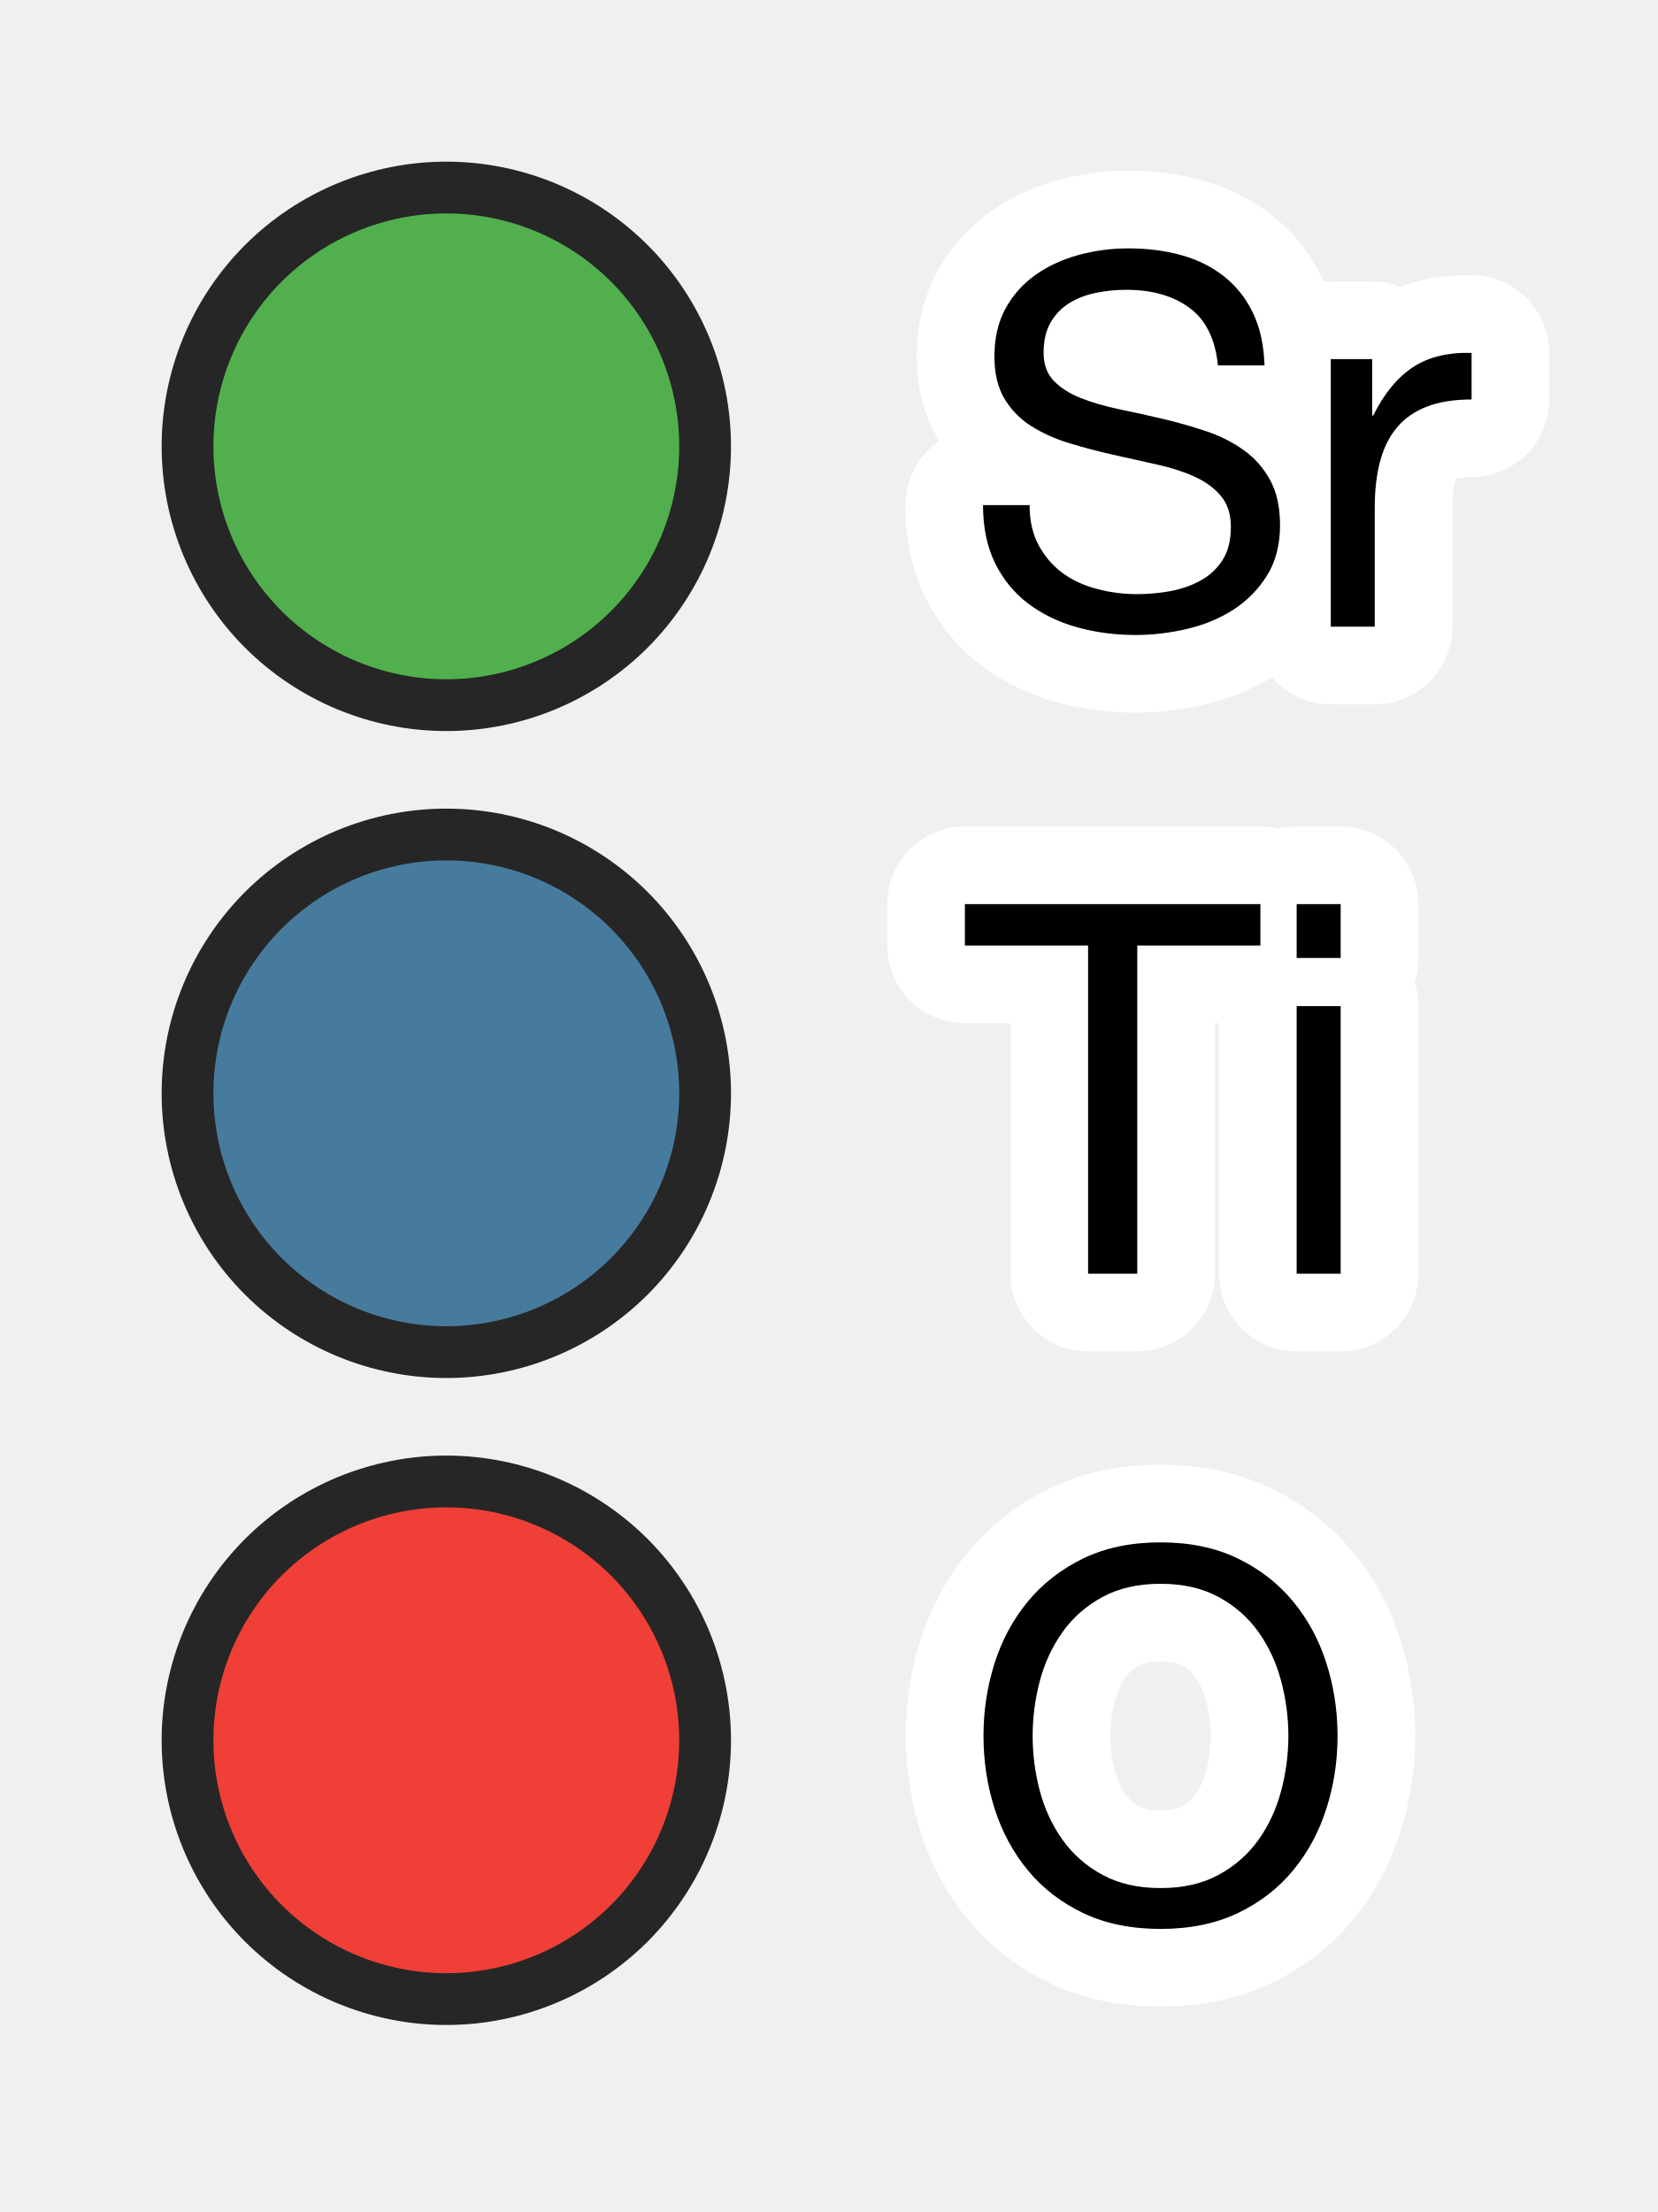
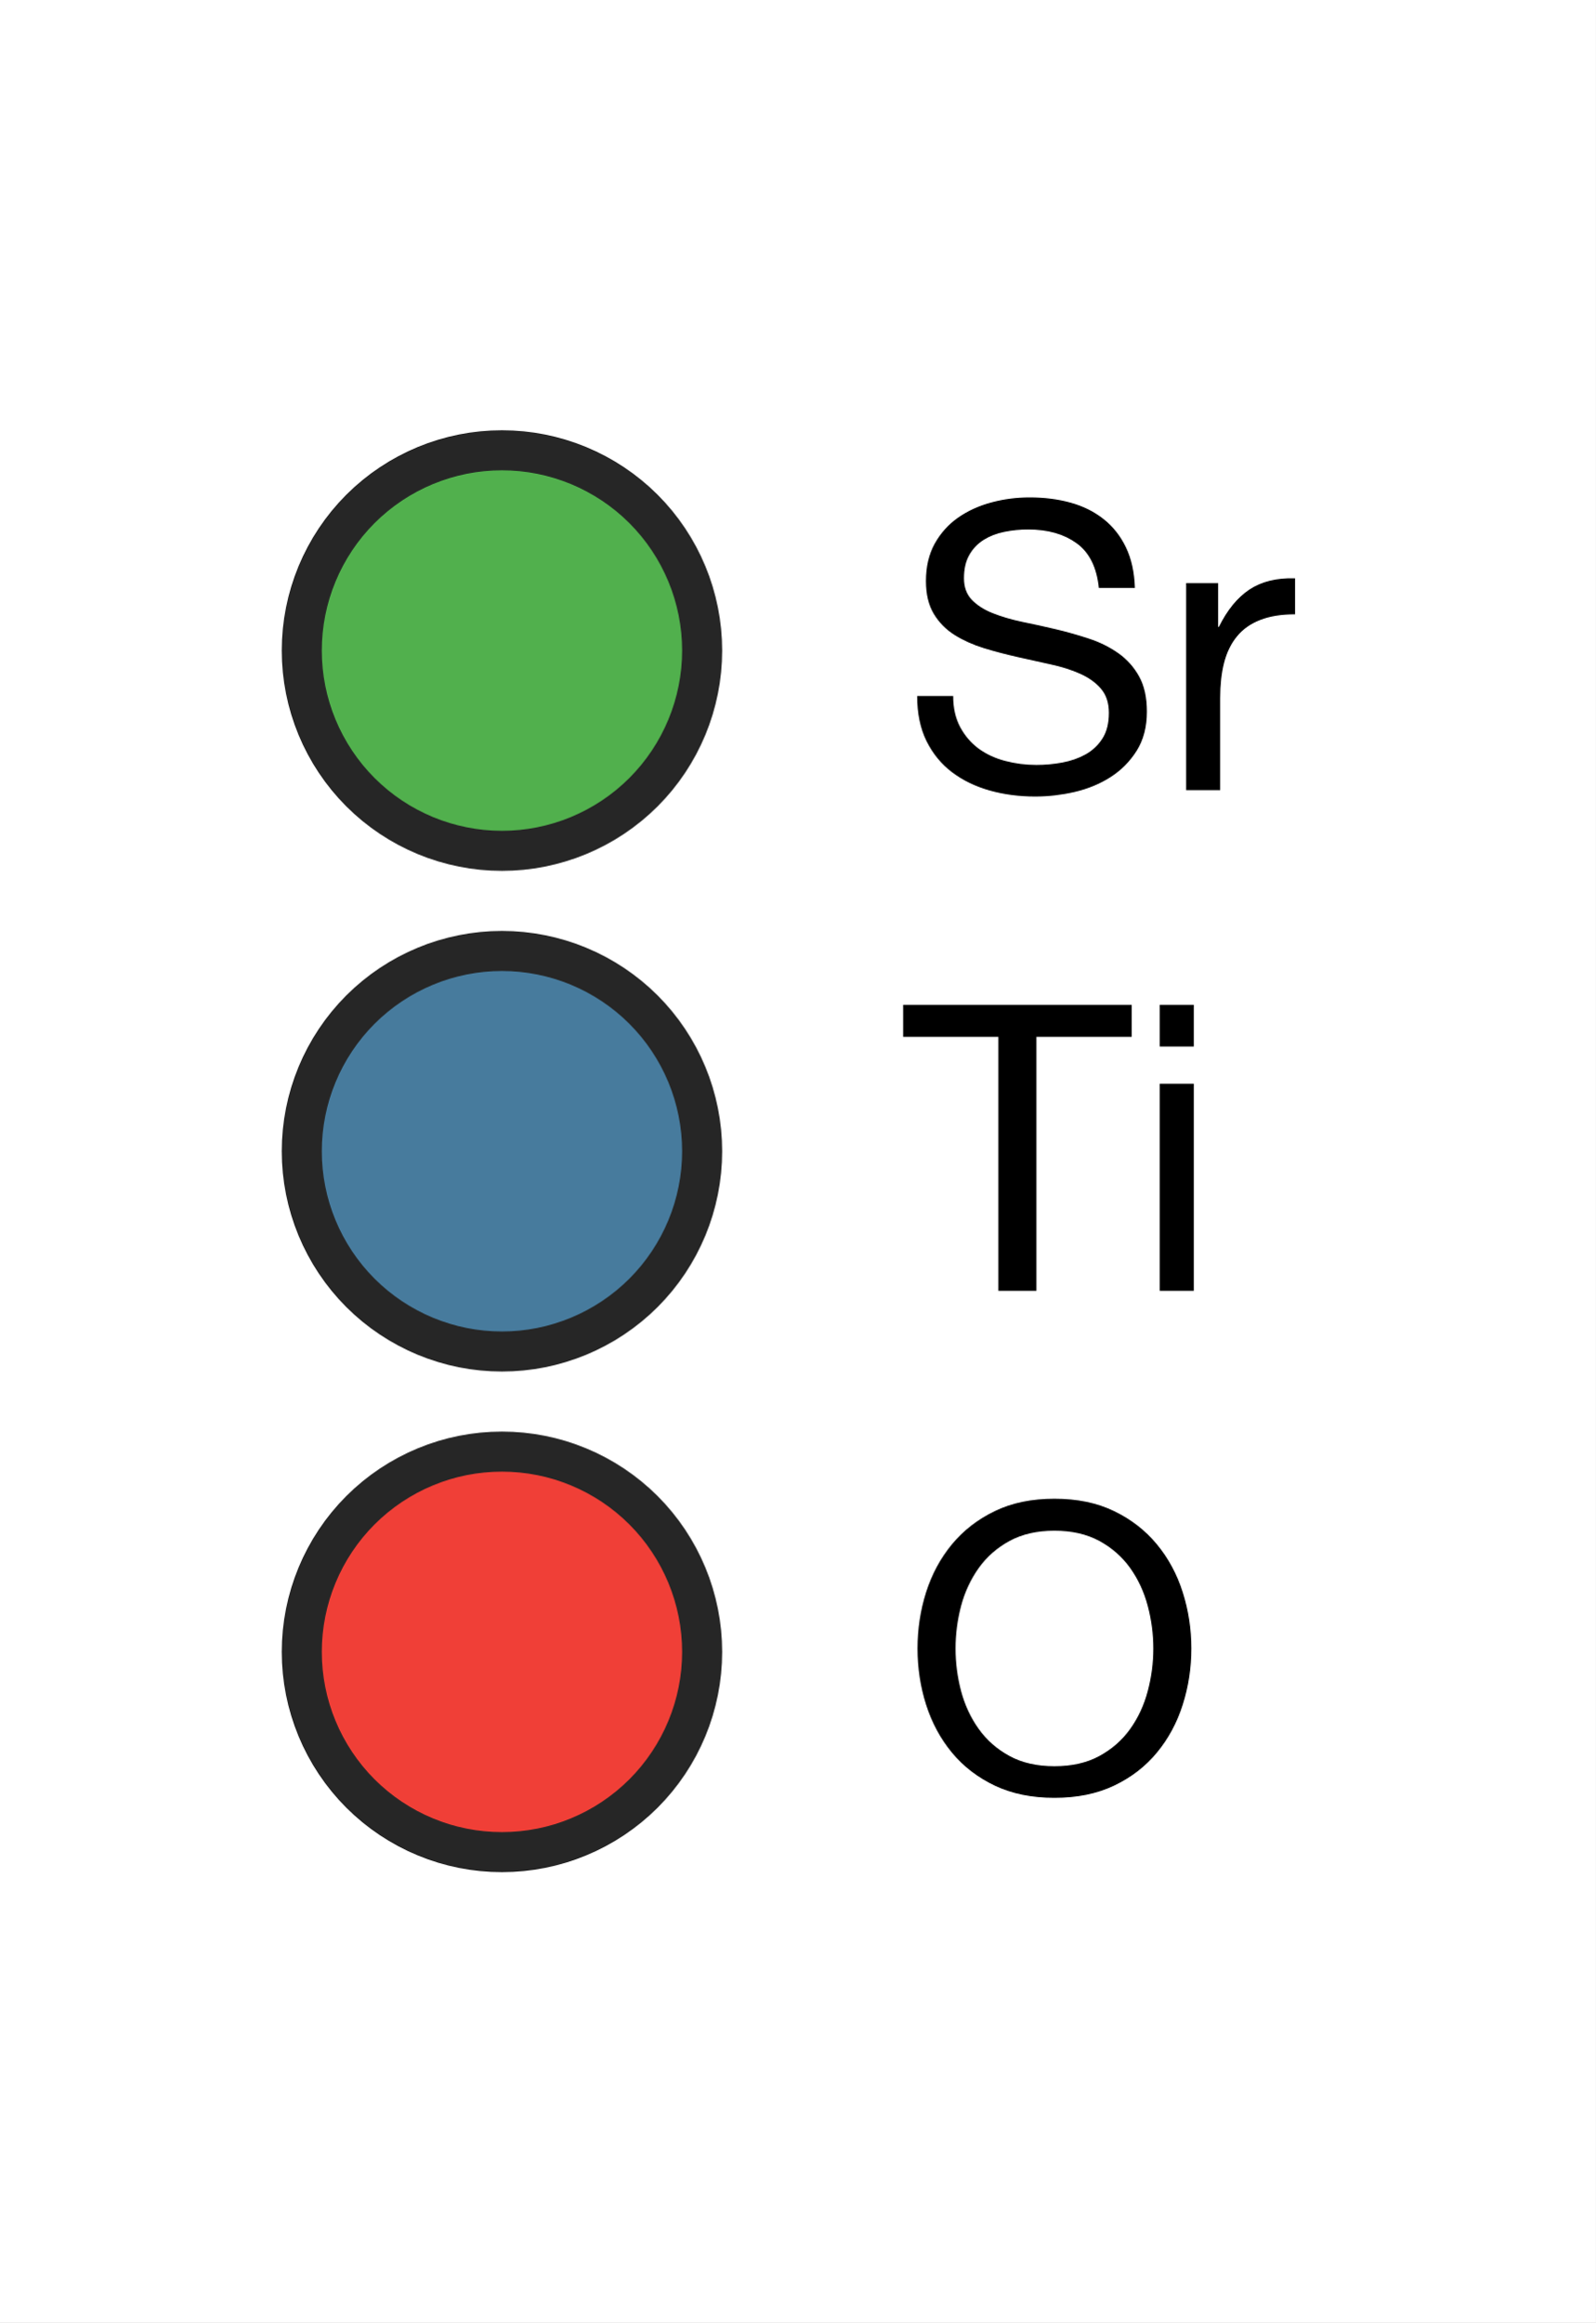
- <svg xmlns="http://www.w3.org/2000/svg" xmlns:xlink="http://www.w3.org/1999/xlink" width="31.823pt" height="42.461pt" viewBox="0 0 31.823 42.461" version="1.1">
+ <svg xmlns="http://www.w3.org/2000/svg" xmlns:xlink="http://www.w3.org/1999/xlink" width="39.6pt" height="57.6pt" viewBox="0 0 39.6 57.6" version="1.1">
  <defs>
    <style type="text/css">*{stroke-linejoin: round; stroke-linecap: butt}</style>
  </defs>
  <g id="figure_1">
    <g id="patch_1">
-       <path d="M 0 42.461  L 31.823 42.461  L 31.823 0  L 0 0  L 0 42.461  z " style="fill: none" />
+       <path d="M 0 57.6  L 39.6 57.6  L 39.6 0  L 0 0  z " style="fill: #ffffff" />
    </g>
    <g id="axes_1">
      <g id="line2d_1">
        <defs>
-           <path id="mfde37a109d" d="M 0 4.968  C 1.317 4.968 2.581 4.444 3.513 3.513  C 4.444 2.581 4.968 1.317 4.968 0  C 4.968 -1.317 4.444 -2.581 3.513 -3.513  C 2.581 -4.444 1.317 -4.968 0 -4.968  C -1.317 -4.968 -2.581 -4.444 -3.513 -3.513  C -4.444 -2.581 -4.968 -1.317 -4.968 0  C -4.968 1.317 -4.444 2.581 -3.513 3.513  C -2.581 4.444 -1.317 4.968 0 4.968  z " style="stroke: #262626; stroke-width: 0.994" />
+           <path id="m08e76ca7fc" d="M 0 4.968  C 1.317 4.968 2.581 4.444 3.513 3.513  C 4.444 2.581 4.968 1.317 4.968 0  C 4.968 -1.317 4.444 -2.581 3.513 -3.513  C 2.581 -4.444 1.317 -4.968 0 -4.968  C -1.317 -4.968 -2.581 -4.444 -3.513 -3.513  C -4.444 -2.581 -4.968 -1.317 -4.968 0  C -4.968 1.317 -4.444 2.581 -3.513 3.513  C -2.581 4.444 -1.317 4.968 0 4.968  z " style="stroke: #262626; stroke-width: 0.994" />
        </defs>
-         <g clip-path="url(#p67cd13c3cd)">
-           <use xlink:href="#mfde37a109d" x="8.568" y="8.568" style="fill: #51b04d; stroke: #262626; stroke-width: 0.994" />
+         <g clip-path="url(#pddc899820c)">
+           <use xlink:href="#m08e76ca7fc" x="12.456" y="16.137" style="fill: #51b04d; stroke: #262626; stroke-width: 0.994" />
        </g>
      </g>
      <g id="line2d_2">
        <defs>
-           <path id="mc5b2dbf71a" d="M 0 4.968  C 1.317 4.968 2.581 4.444 3.513 3.513  C 4.444 2.581 4.968 1.317 4.968 0  C 4.968 -1.317 4.444 -2.581 3.513 -3.513  C 2.581 -4.444 1.317 -4.968 0 -4.968  C -1.317 -4.968 -2.581 -4.444 -3.513 -3.513  C -4.444 -2.581 -4.968 -1.317 -4.968 0  C -4.968 1.317 -4.444 2.581 -3.513 3.513  C -2.581 4.444 -1.317 4.968 0 4.968  z " style="stroke: #262626; stroke-width: 0.994" />
+           <path id="mab7ed2ee2c" d="M 0 4.968  C 1.317 4.968 2.581 4.444 3.513 3.513  C 4.444 2.581 4.968 1.317 4.968 0  C 4.968 -1.317 4.444 -2.581 3.513 -3.513  C 2.581 -4.444 1.317 -4.968 0 -4.968  C -1.317 -4.968 -2.581 -4.444 -3.513 -3.513  C -4.444 -2.581 -4.968 -1.317 -4.968 0  C -4.968 1.317 -4.444 2.581 -3.513 3.513  C -2.581 4.444 -1.317 4.968 0 4.968  z " style="stroke: #262626; stroke-width: 0.994" />
        </defs>
-         <g clip-path="url(#p67cd13c3cd)">
-           <use xlink:href="#mc5b2dbf71a" x="8.568" y="20.987" style="fill: #477b9d; stroke: #262626; stroke-width: 0.994" />
+         <g clip-path="url(#pddc899820c)">
+           <use xlink:href="#mab7ed2ee2c" x="12.456" y="28.557" style="fill: #477b9d; stroke: #262626; stroke-width: 0.994" />
        </g>
      </g>
      <g id="line2d_3">
        <defs>
-           <path id="m40779a458c" d="M 0 4.968  C 1.317 4.968 2.581 4.444 3.513 3.513  C 4.444 2.581 4.968 1.317 4.968 0  C 4.968 -1.317 4.444 -2.581 3.513 -3.513  C 2.581 -4.444 1.317 -4.968 0 -4.968  C -1.317 -4.968 -2.581 -4.444 -3.513 -3.513  C -4.444 -2.581 -4.968 -1.317 -4.968 0  C -4.968 1.317 -4.444 2.581 -3.513 3.513  C -2.581 4.444 -1.317 4.968 0 4.968  z " style="stroke: #262626; stroke-width: 0.994" />
+           <path id="mfae8461bc0" d="M 0 4.968  C 1.317 4.968 2.581 4.444 3.513 3.513  C 4.444 2.581 4.968 1.317 4.968 0  C 4.968 -1.317 4.444 -2.581 3.513 -3.513  C 2.581 -4.444 1.317 -4.968 0 -4.968  C -1.317 -4.968 -2.581 -4.444 -3.513 -3.513  C -4.444 -2.581 -4.968 -1.317 -4.968 0  C -4.968 1.317 -4.444 2.581 -3.513 3.513  C -2.581 4.444 -1.317 4.968 0 4.968  z " style="stroke: #262626; stroke-width: 0.994" />
        </defs>
-         <g clip-path="url(#p67cd13c3cd)">
-           <use xlink:href="#m40779a458c" x="8.568" y="33.406" style="fill: #f03f37; stroke: #262626; stroke-width: 0.994" />
+         <g clip-path="url(#pddc899820c)">
+           <use xlink:href="#mfae8461bc0" x="12.456" y="40.976" style="fill: #f03f37; stroke: #262626; stroke-width: 0.994" />
        </g>
      </g>
      <g id="text_1">
-         <path d="M 23.381 7.013  L 24.275 7.013  Q 24.256 6.426 24.052 6.004  Q 23.848 5.582 23.496 5.304  Q 23.143 5.026 22.676 4.897  Q 22.209 4.768 21.662 4.768  Q 21.176 4.768 20.714 4.892  Q 20.251 5.017 19.888 5.27  Q 19.526 5.523 19.307 5.915  Q 19.09 6.308 19.09 6.844  Q 19.09 7.331 19.283 7.654  Q 19.477 7.977 19.799 8.18  Q 20.122 8.384 20.529 8.508  Q 20.937 8.632 21.36 8.727  Q 21.782 8.822 22.189 8.912  Q 22.597 9 22.92 9.144  Q 23.243 9.289 23.435 9.517  Q 23.629 9.745 23.629 10.113  Q 23.629 10.5 23.471 10.748  Q 23.313 10.997 23.053 11.141  Q 22.796 11.285 22.473 11.346  Q 22.15 11.405 21.832 11.405  Q 21.434 11.405 21.057 11.305  Q 20.68 11.206 20.396 10.998  Q 20.113 10.788 19.939 10.466  Q 19.765 10.143 19.765 9.696  L 18.871 9.696  Q 18.871 10.341 19.104 10.813  Q 19.338 11.285 19.741 11.588  Q 20.143 11.891 20.674 12.04  Q 21.206 12.189 21.802 12.189  Q 22.288 12.189 22.78 12.074  Q 23.272 11.961 23.67 11.708  Q 24.067 11.454 24.32 11.052  Q 24.573 10.649 24.573 10.084  Q 24.573 9.556 24.379 9.208  Q 24.187 8.86 23.864 8.632  Q 23.541 8.404 23.133 8.27  Q 22.726 8.135 22.304 8.036  Q 21.881 7.937 21.473 7.853  Q 21.066 7.767 20.743 7.639  Q 20.42 7.51 20.226 7.306  Q 20.034 7.103 20.034 6.774  Q 20.034 6.426 20.167 6.193  Q 20.301 5.96 20.524 5.821  Q 20.748 5.681 21.037 5.622  Q 21.326 5.563 21.624 5.563  Q 22.358 5.563 22.83 5.906  Q 23.302 6.248 23.381 7.013  z M 25.547 6.893  L 25.547 12.03  L 26.391 12.03  L 26.391 9.745  Q 26.391 9.248 26.491 8.867  Q 26.59 8.483 26.809 8.216  Q 27.028 7.948 27.385 7.808  Q 27.744 7.668 28.25 7.668  L 28.25 6.774  Q 27.565 6.755 27.118 7.053  Q 26.671 7.351 26.362 7.977  L 26.342 7.977  L 26.342 6.893  L 25.547 6.893  z " style="stroke: #ffffff; stroke-width: 2.981" />
-         <path d="M 23.381 7.013  L 24.275 7.013  Q 24.256 6.426 24.052 6.004  Q 23.848 5.582 23.496 5.304  Q 23.143 5.026 22.676 4.897  Q 22.209 4.768 21.662 4.768  Q 21.176 4.768 20.714 4.892  Q 20.251 5.017 19.888 5.27  Q 19.526 5.523 19.307 5.915  Q 19.09 6.308 19.09 6.844  Q 19.09 7.331 19.283 7.654  Q 19.477 7.977 19.799 8.18  Q 20.122 8.384 20.529 8.508  Q 20.937 8.632 21.36 8.727  Q 21.782 8.822 22.189 8.912  Q 22.597 9 22.92 9.144  Q 23.243 9.289 23.435 9.517  Q 23.629 9.745 23.629 10.113  Q 23.629 10.5 23.471 10.748  Q 23.313 10.997 23.053 11.141  Q 22.796 11.285 22.473 11.346  Q 22.15 11.405 21.832 11.405  Q 21.434 11.405 21.057 11.305  Q 20.68 11.206 20.396 10.998  Q 20.113 10.788 19.939 10.466  Q 19.765 10.143 19.765 9.696  L 18.871 9.696  Q 18.871 10.341 19.104 10.813  Q 19.338 11.285 19.741 11.588  Q 20.143 11.891 20.674 12.04  Q 21.206 12.189 21.802 12.189  Q 22.288 12.189 22.78 12.074  Q 23.272 11.961 23.67 11.708  Q 24.067 11.454 24.32 11.052  Q 24.573 10.649 24.573 10.084  Q 24.573 9.556 24.379 9.208  Q 24.187 8.86 23.864 8.632  Q 23.541 8.404 23.133 8.27  Q 22.726 8.135 22.304 8.036  Q 21.881 7.937 21.473 7.853  Q 21.066 7.767 20.743 7.639  Q 20.42 7.51 20.226 7.306  Q 20.034 7.103 20.034 6.774  Q 20.034 6.426 20.167 6.193  Q 20.301 5.96 20.524 5.821  Q 20.748 5.681 21.037 5.622  Q 21.326 5.563 21.624 5.563  Q 22.358 5.563 22.83 5.906  Q 23.302 6.248 23.381 7.013  z M 25.547 6.893  L 25.547 12.03  L 26.391 12.03  L 26.391 9.745  Q 26.391 9.248 26.491 8.867  Q 26.59 8.483 26.809 8.216  Q 27.028 7.948 27.385 7.808  Q 27.744 7.668 28.25 7.668  L 28.25 6.774  Q 27.565 6.755 27.118 7.053  Q 26.671 7.351 26.362 7.977  L 26.342 7.977  L 26.342 6.893  L 25.547 6.893  z " />
+         <path d="M 27.269 14.583  L 28.164 14.583  Q 28.145 13.996 27.94 13.574  Q 27.737 13.151 27.384 12.873  Q 27.032 12.596 26.565 12.467  Q 26.097 12.338 25.551 12.338  Q 25.065 12.338 24.602 12.462  Q 24.14 12.586 23.776 12.839  Q 23.415 13.092 23.196 13.485  Q 22.978 13.878 22.978 14.413  Q 22.978 14.901 23.171 15.224  Q 23.365 15.547 23.688 15.75  Q 24.011 15.953 24.418 16.078  Q 24.826 16.202 25.248 16.297  Q 25.67 16.391 26.077 16.481  Q 26.485 16.57 26.808 16.714  Q 27.131 16.859 27.324 17.087  Q 27.518 17.315 27.518 17.683  Q 27.518 18.069 27.359 18.318  Q 27.201 18.566 26.942 18.711  Q 26.684 18.855 26.361 18.915  Q 26.038 18.974 25.72 18.974  Q 25.323 18.974 24.945 18.875  Q 24.568 18.776 24.284 18.568  Q 24.001 18.358 23.828 18.035  Q 23.654 17.712 23.654 17.265  L 22.76 17.265  Q 22.76 17.911 22.992 18.383  Q 23.227 18.855 23.629 19.158  Q 24.031 19.46 24.562 19.609  Q 25.094 19.758 25.691 19.758  Q 26.176 19.758 26.669 19.644  Q 27.161 19.53 27.558 19.277  Q 27.955 19.024 28.209 18.622  Q 28.462 18.218 28.462 17.653  Q 28.462 17.126 28.268 16.778  Q 28.075 16.43 27.752 16.202  Q 27.429 15.974 27.021 15.84  Q 26.614 15.705 26.192 15.606  Q 25.77 15.506 25.361 15.423  Q 24.955 15.337 24.632 15.208  Q 24.309 15.079 24.115 14.876  Q 23.922 14.673 23.922 14.344  Q 23.922 13.996 24.056 13.763  Q 24.189 13.53 24.413 13.39  Q 24.636 13.251 24.925 13.192  Q 25.214 13.133 25.512 13.133  Q 26.246 13.133 26.718 13.476  Q 27.19 13.817 27.269 14.583  z M 29.435 14.463  L 29.435 19.6  L 30.28 19.6  L 30.28 17.315  Q 30.28 16.818 30.379 16.436  Q 30.478 16.053 30.697 15.786  Q 30.916 15.517 31.273 15.378  Q 31.632 15.238 32.138 15.238  L 32.138 14.344  Q 31.453 14.325 31.006 14.623  Q 30.559 14.921 30.25 15.547  L 30.23 15.547  L 30.23 14.463  L 29.435 14.463  z " style="stroke: #ffffff; stroke-width: 2.981" />
+         <path d="M 27.269 14.583  L 28.164 14.583  Q 28.145 13.996 27.94 13.574  Q 27.737 13.151 27.384 12.873  Q 27.032 12.596 26.565 12.467  Q 26.097 12.338 25.551 12.338  Q 25.065 12.338 24.602 12.462  Q 24.14 12.586 23.776 12.839  Q 23.415 13.092 23.196 13.485  Q 22.978 13.878 22.978 14.413  Q 22.978 14.901 23.171 15.224  Q 23.365 15.547 23.688 15.75  Q 24.011 15.953 24.418 16.078  Q 24.826 16.202 25.248 16.297  Q 25.67 16.391 26.077 16.481  Q 26.485 16.57 26.808 16.714  Q 27.131 16.859 27.324 17.087  Q 27.518 17.315 27.518 17.683  Q 27.518 18.069 27.359 18.318  Q 27.201 18.566 26.942 18.711  Q 26.684 18.855 26.361 18.915  Q 26.038 18.974 25.72 18.974  Q 25.323 18.974 24.945 18.875  Q 24.568 18.776 24.284 18.568  Q 24.001 18.358 23.828 18.035  Q 23.654 17.712 23.654 17.265  L 22.76 17.265  Q 22.76 17.911 22.992 18.383  Q 23.227 18.855 23.629 19.158  Q 24.031 19.46 24.562 19.609  Q 25.094 19.758 25.691 19.758  Q 26.176 19.758 26.669 19.644  Q 27.161 19.53 27.558 19.277  Q 27.955 19.024 28.209 18.622  Q 28.462 18.218 28.462 17.653  Q 28.462 17.126 28.268 16.778  Q 28.075 16.43 27.752 16.202  Q 27.429 15.974 27.021 15.84  Q 26.614 15.705 26.192 15.606  Q 25.77 15.506 25.361 15.423  Q 24.955 15.337 24.632 15.208  Q 24.309 15.079 24.115 14.876  Q 23.922 14.673 23.922 14.344  Q 23.922 13.996 24.056 13.763  Q 24.189 13.53 24.413 13.39  Q 24.636 13.251 24.925 13.192  Q 25.214 13.133 25.512 13.133  Q 26.246 13.133 26.718 13.476  Q 27.19 13.817 27.269 14.583  z M 29.435 14.463  L 29.435 19.6  L 30.28 19.6  L 30.28 17.315  Q 30.28 16.818 30.379 16.436  Q 30.478 16.053 30.697 15.786  Q 30.916 15.517 31.273 15.378  Q 31.632 15.238 32.138 15.238  L 32.138 14.344  Q 31.453 14.325 31.006 14.623  Q 30.559 14.921 30.25 15.547  L 30.23 15.547  L 30.23 14.463  L 29.435 14.463  z " />
      </g>
      <g id="text_2">
-         <path d="M 20.888 18.15  L 20.888 24.45  L 21.832 24.45  L 21.832 18.15  L 24.196 18.15  L 24.196 17.355  L 18.523 17.355  L 18.523 18.15  L 20.888 18.15  z M 25.737 18.389  L 25.737 17.355  L 24.892 17.355  L 24.892 18.389  L 25.737 18.389  z M 24.892 19.313  L 24.892 24.45  L 25.737 24.45  L 25.737 19.313  L 24.892 19.313  z " style="stroke: #ffffff; stroke-width: 2.981" />
-         <path d="M 20.888 18.15  L 20.888 24.45  L 21.832 24.45  L 21.832 18.15  L 24.196 18.15  L 24.196 17.355  L 18.523 17.355  L 18.523 18.15  L 20.888 18.15  z M 25.737 18.389  L 25.737 17.355  L 24.892 17.355  L 24.892 18.389  L 25.737 18.389  z M 24.892 19.313  L 24.892 24.45  L 25.737 24.45  L 25.737 19.313  L 24.892 19.313  z " />
+         <path d="M 24.776 25.72  L 24.776 32.019  L 25.72 32.019  L 25.72 25.72  L 28.084 25.72  L 28.084 24.925  L 22.412 24.925  L 22.412 25.72  L 24.776 25.72  z M 29.625 25.959  L 29.625 24.925  L 28.781 24.925  L 28.781 25.959  L 29.625 25.959  z M 28.781 26.882  L 28.781 32.019  L 29.625 32.019  L 29.625 26.882  L 28.781 26.882  z " style="stroke: #ffffff; stroke-width: 2.981" />
+         <path d="M 24.776 25.72  L 24.776 32.019  L 25.72 32.019  L 25.72 25.72  L 28.084 25.72  L 28.084 24.925  L 22.412 24.925  L 22.412 25.72  L 24.776 25.72  z M 29.625 25.959  L 29.625 24.925  L 28.781 24.925  L 28.781 25.959  L 29.625 25.959  z M 28.781 26.882  L 28.781 32.019  L 29.625 32.019  L 29.625 26.882  L 28.781 26.882  z " />
      </g>
      <g id="text_3">
-         <path d="M 19.824 33.322  Q 19.824 32.786 19.962 32.265  Q 20.102 31.743 20.4 31.325  Q 20.698 30.908 21.166 30.655  Q 21.633 30.402 22.279 30.402  Q 22.925 30.402 23.392 30.655  Q 23.859 30.908 24.157 31.325  Q 24.455 31.743 24.593 32.265  Q 24.733 32.786 24.733 33.322  Q 24.733 33.859 24.593 34.381  Q 24.455 34.902 24.157 35.32  Q 23.859 35.736 23.392 35.99  Q 22.925 36.243 22.279 36.243  Q 21.633 36.243 21.166 35.99  Q 20.698 35.736 20.4 35.32  Q 20.102 34.902 19.962 34.381  Q 19.824 33.859 19.824 33.322  z M 18.88 33.322  Q 18.88 34.047 19.093 34.717  Q 19.307 35.388 19.734 35.905  Q 20.163 36.422 20.798 36.725  Q 21.434 37.027 22.279 37.027  Q 23.123 37.027 23.758 36.725  Q 24.395 36.422 24.822 35.905  Q 25.25 35.388 25.463 34.717  Q 25.677 34.047 25.677 33.322  Q 25.677 32.597 25.463 31.926  Q 25.25 31.256 24.822 30.739  Q 24.395 30.222 23.758 29.914  Q 23.123 29.607 22.279 29.607  Q 21.434 29.607 20.798 29.914  Q 20.163 30.222 19.734 30.739  Q 19.307 31.256 19.093 31.926  Q 18.88 32.597 18.88 33.322  z " style="stroke: #ffffff; stroke-width: 2.981" />
-         <path d="M 19.824 33.322  Q 19.824 32.786 19.962 32.265  Q 20.102 31.743 20.4 31.325  Q 20.698 30.908 21.166 30.655  Q 21.633 30.402 22.279 30.402  Q 22.925 30.402 23.392 30.655  Q 23.859 30.908 24.157 31.325  Q 24.455 31.743 24.593 32.265  Q 24.733 32.786 24.733 33.322  Q 24.733 33.859 24.593 34.381  Q 24.455 34.902 24.157 35.32  Q 23.859 35.736 23.392 35.99  Q 22.925 36.243 22.279 36.243  Q 21.633 36.243 21.166 35.99  Q 20.698 35.736 20.4 35.32  Q 20.102 34.902 19.962 34.381  Q 19.824 33.859 19.824 33.322  z M 18.88 33.322  Q 18.88 34.047 19.093 34.717  Q 19.307 35.388 19.734 35.905  Q 20.163 36.422 20.798 36.725  Q 21.434 37.027 22.279 37.027  Q 23.123 37.027 23.758 36.725  Q 24.395 36.422 24.822 35.905  Q 25.25 35.388 25.463 34.717  Q 25.677 34.047 25.677 33.322  Q 25.677 32.597 25.463 31.926  Q 25.25 31.256 24.822 30.739  Q 24.395 30.222 23.758 29.914  Q 23.123 29.607 22.279 29.607  Q 21.434 29.607 20.798 29.914  Q 20.163 30.222 19.734 30.739  Q 19.307 31.256 19.093 31.926  Q 18.88 32.597 18.88 33.322  z " />
+         <path d="M 23.713 40.892  Q 23.713 40.356 23.851 39.834  Q 23.991 39.313 24.289 38.895  Q 24.587 38.478 25.054 38.224  Q 25.521 37.971 26.167 37.971  Q 26.813 37.971 27.28 38.224  Q 27.747 38.478 28.046 38.895  Q 28.344 39.313 28.482 39.834  Q 28.621 40.356 28.621 40.892  Q 28.621 41.429 28.482 41.95  Q 28.344 42.472 28.046 42.889  Q 27.747 43.306 27.28 43.56  Q 26.813 43.813 26.167 43.813  Q 25.521 43.813 25.054 43.56  Q 24.587 43.306 24.289 42.889  Q 23.991 42.472 23.851 41.95  Q 23.713 41.429 23.713 40.892  z M 22.769 40.892  Q 22.769 41.617 22.982 42.287  Q 23.196 42.958 23.623 43.475  Q 24.051 43.992 24.686 44.294  Q 25.323 44.597 26.167 44.597  Q 27.012 44.597 27.647 44.294  Q 28.283 43.992 28.71 43.475  Q 29.138 42.958 29.351 42.287  Q 29.565 41.617 29.565 40.892  Q 29.565 40.167 29.351 39.496  Q 29.138 38.825 28.71 38.308  Q 28.283 37.791 27.647 37.484  Q 27.012 37.177 26.167 37.177  Q 25.323 37.177 24.686 37.484  Q 24.051 37.791 23.623 38.308  Q 23.196 38.825 22.982 39.496  Q 22.769 40.167 22.769 40.892  z " style="stroke: #ffffff; stroke-width: 2.981" />
+         <path d="M 23.713 40.892  Q 23.713 40.356 23.851 39.834  Q 23.991 39.313 24.289 38.895  Q 24.587 38.478 25.054 38.224  Q 25.521 37.971 26.167 37.971  Q 26.813 37.971 27.28 38.224  Q 27.747 38.478 28.046 38.895  Q 28.344 39.313 28.482 39.834  Q 28.621 40.356 28.621 40.892  Q 28.621 41.429 28.482 41.95  Q 28.344 42.472 28.046 42.889  Q 27.747 43.306 27.28 43.56  Q 26.813 43.813 26.167 43.813  Q 25.521 43.813 25.054 43.56  Q 24.587 43.306 24.289 42.889  Q 23.991 42.472 23.851 41.95  Q 23.713 41.429 23.713 40.892  z M 22.769 40.892  Q 22.769 41.617 22.982 42.287  Q 23.196 42.958 23.623 43.475  Q 24.051 43.992 24.686 44.294  Q 25.323 44.597 26.167 44.597  Q 27.012 44.597 27.647 44.294  Q 28.283 43.992 28.71 43.475  Q 29.138 42.958 29.351 42.287  Q 29.565 41.617 29.565 40.892  Q 29.565 40.167 29.351 39.496  Q 29.138 38.825 28.71 38.308  Q 28.283 37.791 27.647 37.484  Q 27.012 37.177 26.167 37.177  Q 25.323 37.177 24.686 37.484  Q 24.051 37.791 23.623 38.308  Q 23.196 38.825 22.982 39.496  Q 22.769 40.167 22.769 40.892  z " />
      </g>
    </g>
  </g>
  <defs>
-     <clipPath id="p67cd13c3cd">
-       <rect x="-191.593" y="-161.786" width="221.76" height="221.76" />
+     <clipPath id="pddc899820c">
+       <rect x="-187.704" y="-154.216" width="221.76" height="221.76" />
    </clipPath>
  </defs>
</svg>
